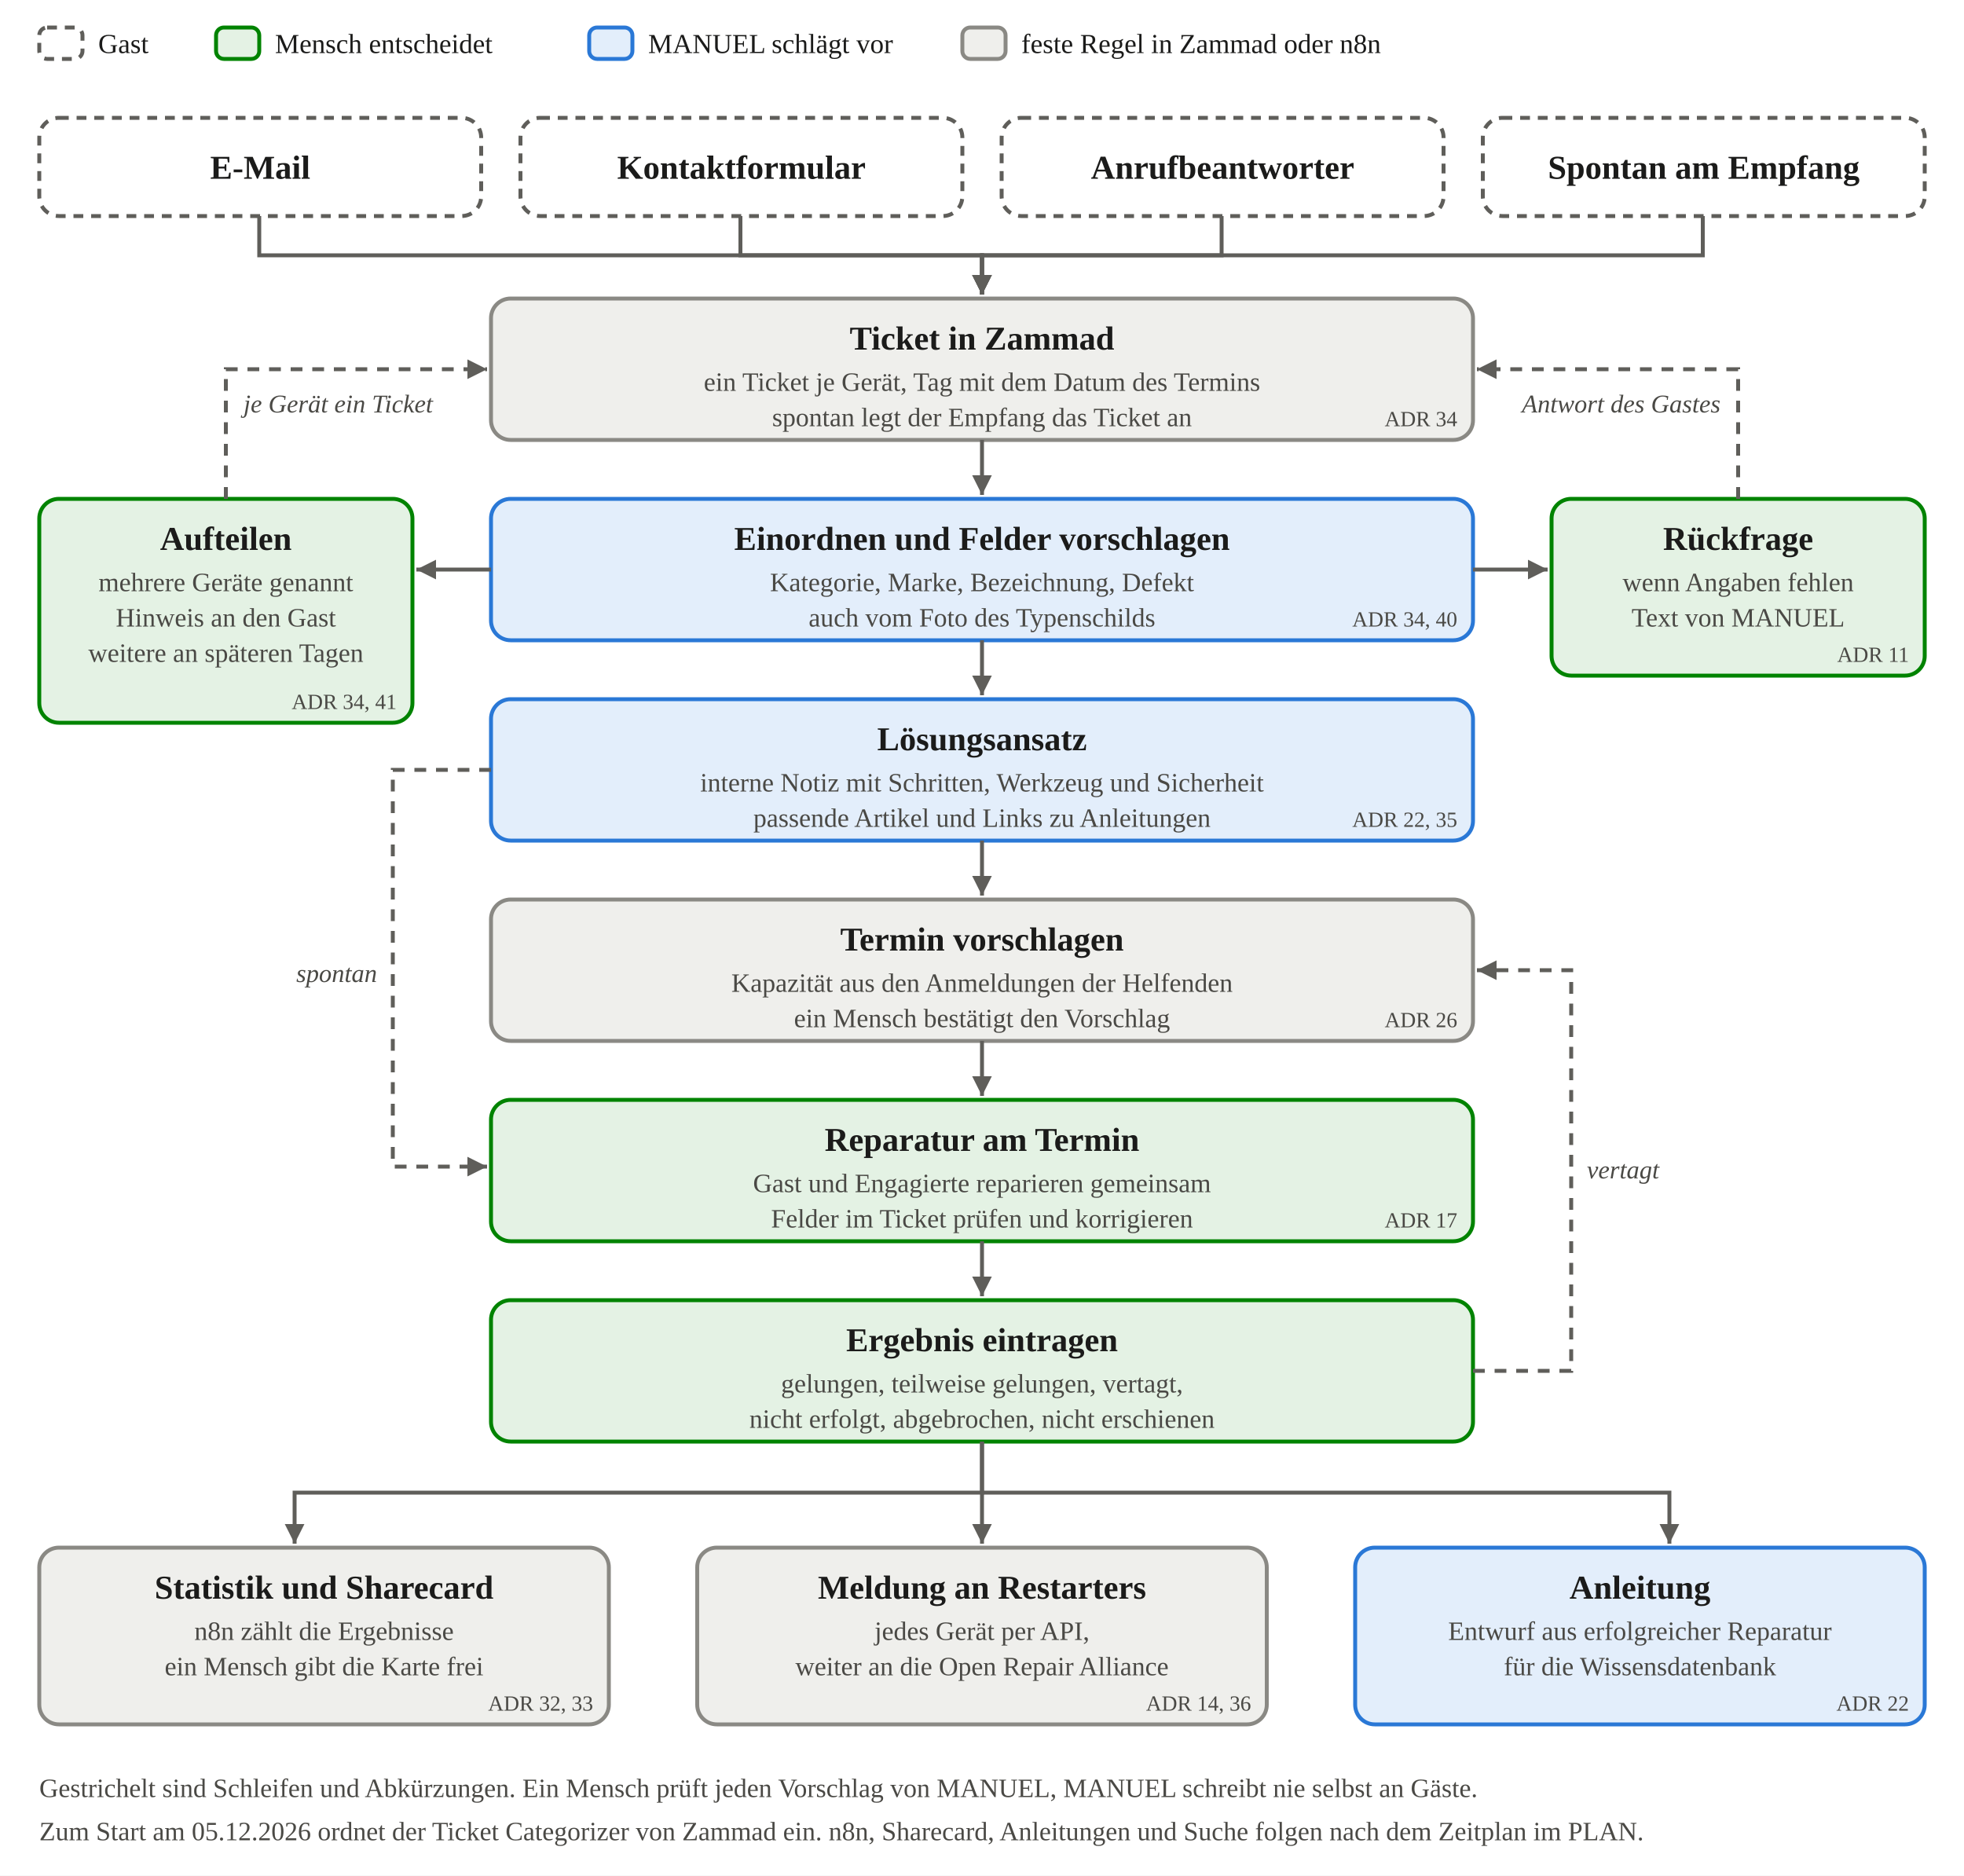
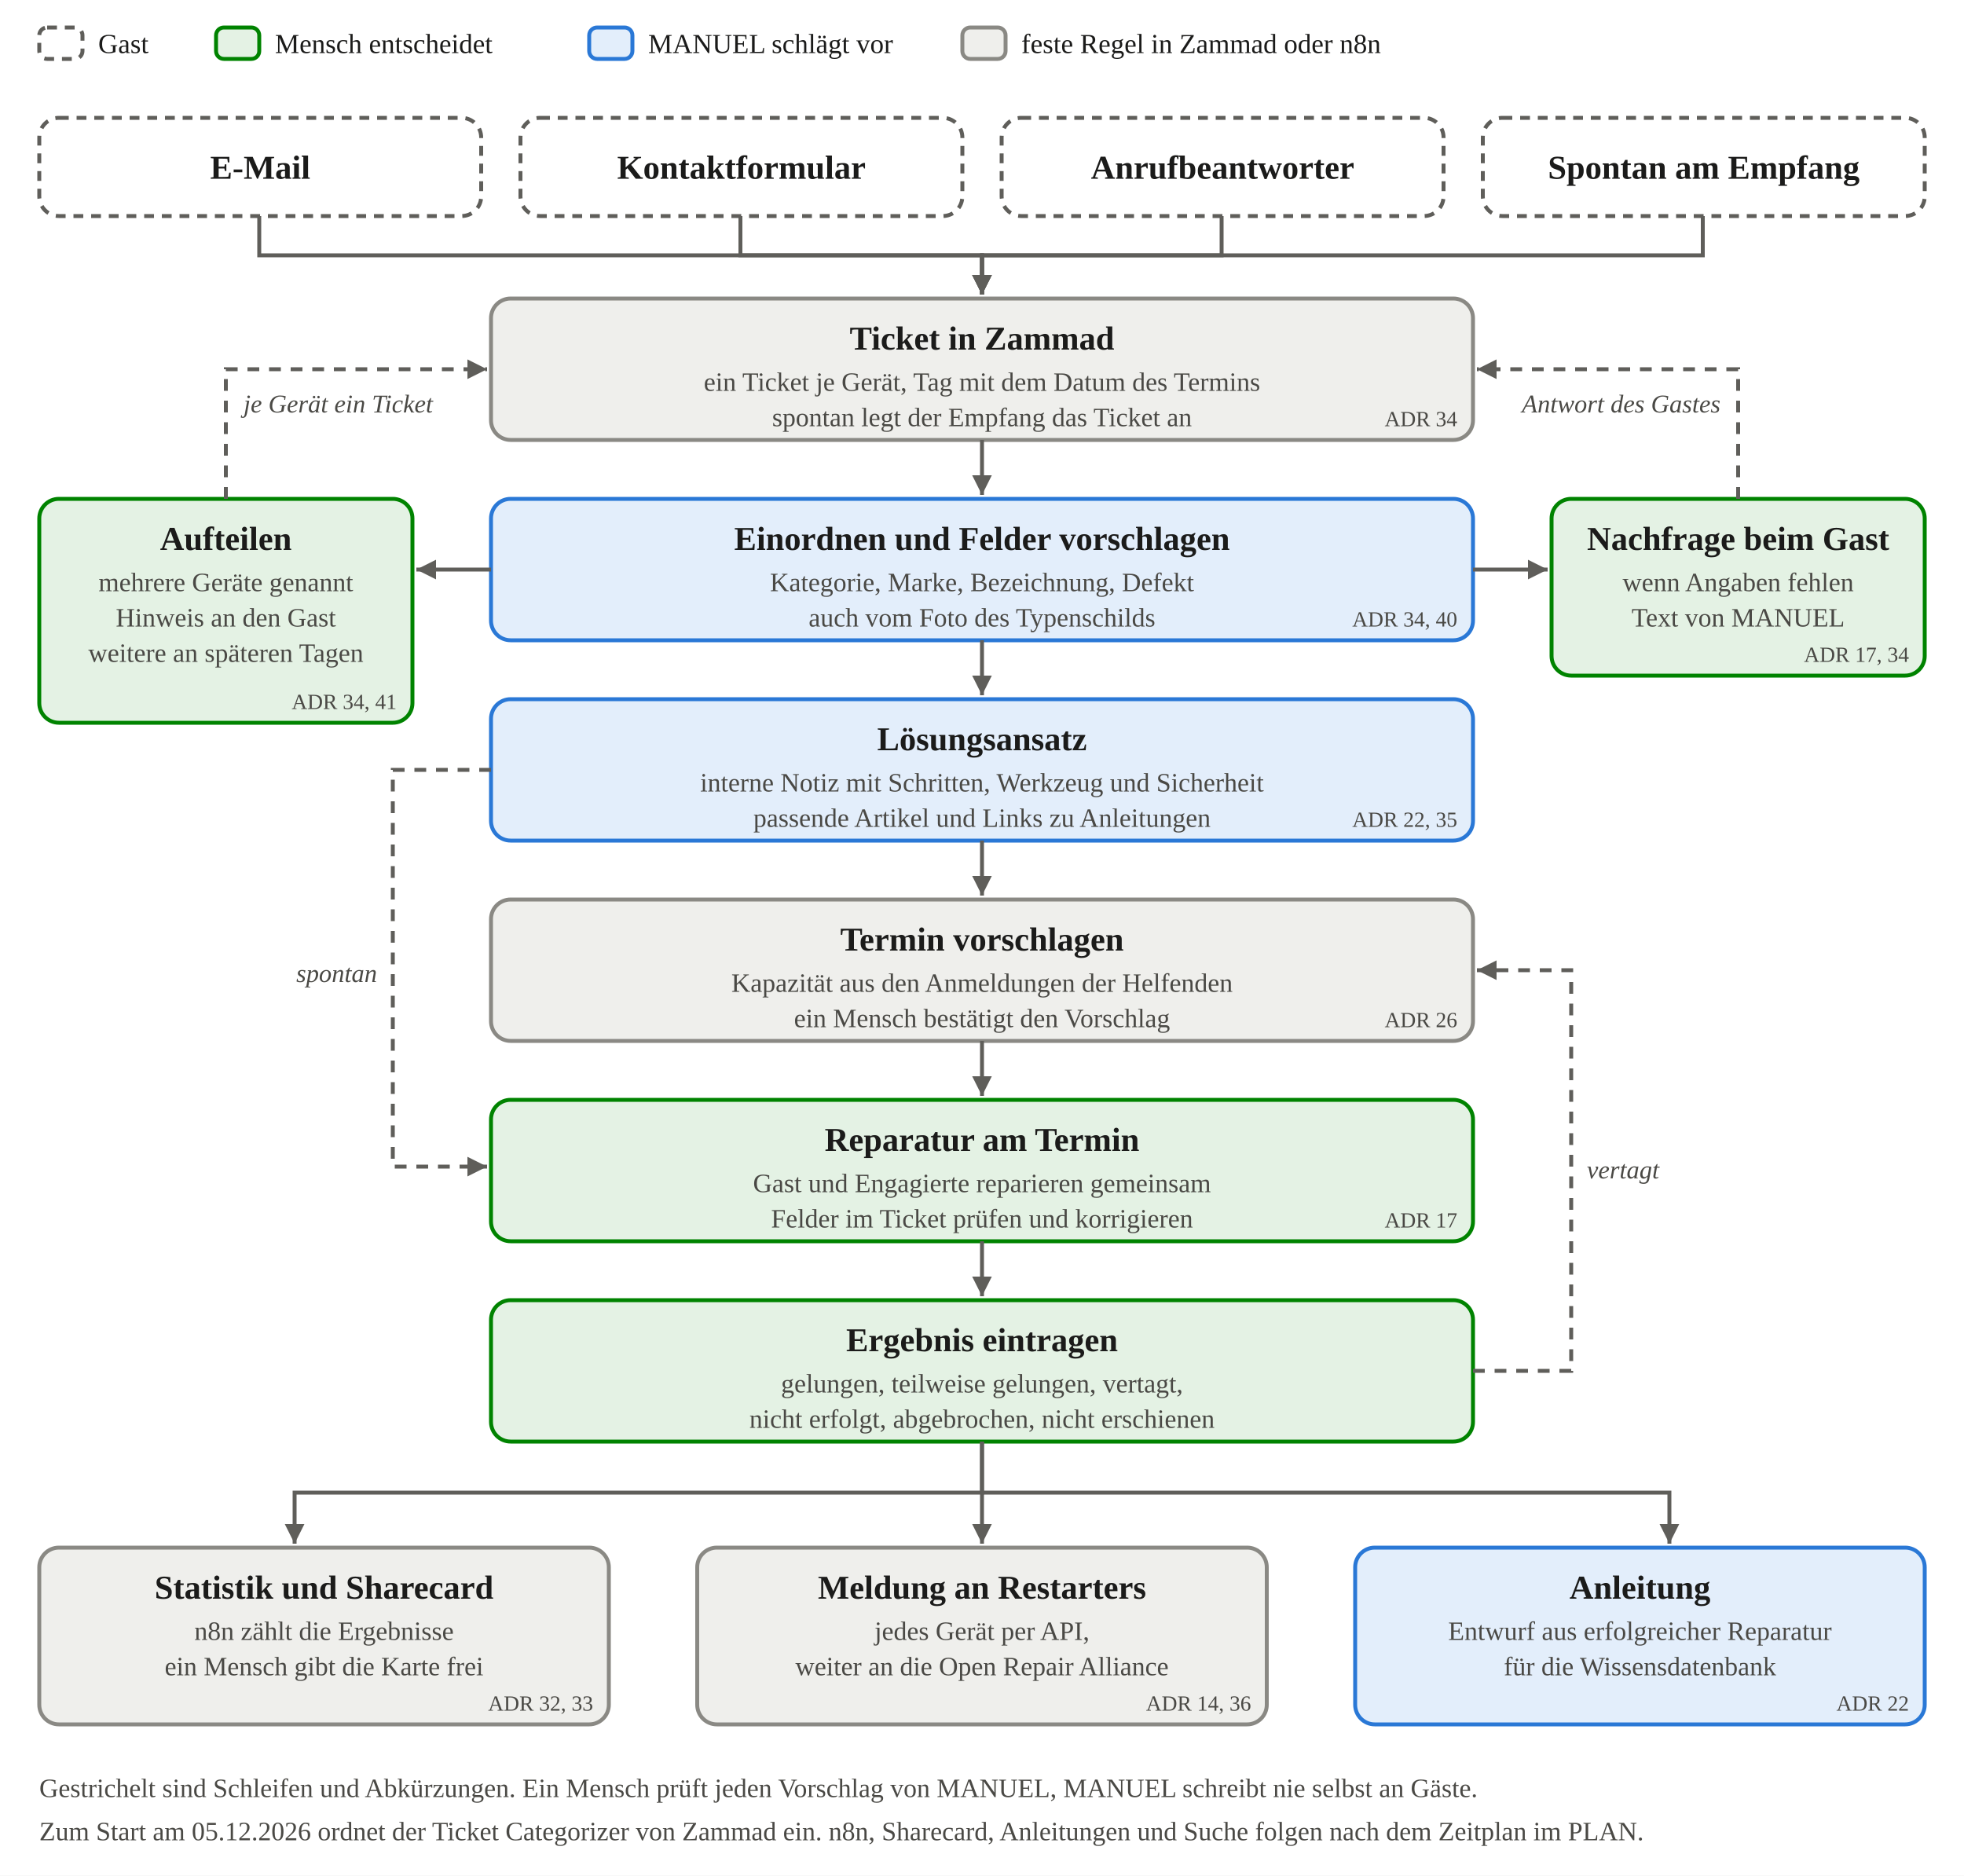
<svg xmlns="http://www.w3.org/2000/svg" viewBox="0 0 1000 955" width="1000" height="955" font-family="Source Sans 3, Source Sans Pro, Noto Sans, Liberation Sans, Arial, DejaVu Sans, sans-serif" role="img" aria-label="Ablauf einer Anfrage im Repair Café vom Eingang bis zur Meldung">
  <rect width="1000" height="955" fill="#ffffff" />
  <rect x="20" y="14" width="22" height="16" rx="4" fill="#ffffff" stroke="#5f5e5a" stroke-width="2" stroke-dasharray="5 4" />
  <text x="50" y="27" font-size="14" fill="#1b1b1a">Gast</text>
  <rect x="110" y="14" width="22" height="16" rx="4" fill="#e4f2e4" stroke="#008300" stroke-width="2" />
  <text x="140" y="27" font-size="14" fill="#1b1b1a">Mensch entscheidet</text>
  <rect x="300" y="14" width="22" height="16" rx="4" fill="#e3eefb" stroke="#2a78d6" stroke-width="2" />
  <text x="330" y="27" font-size="14" fill="#1b1b1a">MANUEL schlägt vor</text>
  <rect x="490" y="14" width="22" height="16" rx="4" fill="#efefec" stroke="#8a8984" stroke-width="2" />
  <text x="520" y="27" font-size="14" fill="#1b1b1a">feste Regel in Zammad oder n8n</text>
  <rect x="20" y="60" width="225" height="50" rx="10" fill="#ffffff" stroke="#5f5e5a" stroke-width="2" stroke-dasharray="5 4" />
  <text x="132.5" y="91.0" text-anchor="middle" font-size="17" font-weight="600" fill="#1b1b1a">E-Mail</text>
  <rect x="265" y="60" width="225" height="50" rx="10" fill="#ffffff" stroke="#5f5e5a" stroke-width="2" stroke-dasharray="5 4" />
  <text x="377.5" y="91.0" text-anchor="middle" font-size="17" font-weight="600" fill="#1b1b1a">Kontaktformular</text>
  <rect x="510" y="60" width="225" height="50" rx="10" fill="#ffffff" stroke="#5f5e5a" stroke-width="2" stroke-dasharray="5 4" />
  <text x="622.5" y="91.0" text-anchor="middle" font-size="17" font-weight="600" fill="#1b1b1a">Anrufbeantworter</text>
  <rect x="755" y="60" width="225" height="50" rx="10" fill="#ffffff" stroke="#5f5e5a" stroke-width="2" stroke-dasharray="5 4" />
  <text x="867.5" y="91.0" text-anchor="middle" font-size="17" font-weight="600" fill="#1b1b1a">Spontan am Empfang</text>
  <path d="M 132 110 L 132 130 L 500 130 L 500 150" fill="none" stroke="#5f5e5a" stroke-width="2" />
  <path d="M 500 150 L 495.0 140.0 L 505.0 140.0 Z" fill="#5f5e5a" />
  <path d="M 377 110 L 377 130 L 500 130 L 500 150" fill="none" stroke="#5f5e5a" stroke-width="2" />
  <path d="M 500 150 L 495.0 140.0 L 505.0 140.0 Z" fill="#5f5e5a" />
  <path d="M 622 110 L 622 130 L 500 130 L 500 150" fill="none" stroke="#5f5e5a" stroke-width="2" />
  <path d="M 500 150 L 495.0 140.0 L 505.0 140.0 Z" fill="#5f5e5a" />
  <path d="M 867 110 L 867 130 L 500 130 L 500 150" fill="none" stroke="#5f5e5a" stroke-width="2" />
  <path d="M 500 150 L 495.0 140.0 L 505.0 140.0 Z" fill="#5f5e5a" />
  <rect x="250" y="152" width="500" height="72" rx="10" fill="#efefec" stroke="#8a8984" stroke-width="2" />
  <text x="500.0" y="178" text-anchor="middle" font-size="17" font-weight="600" fill="#1b1b1a">Ticket in Zammad</text>
  <text x="500.0" y="199" text-anchor="middle" font-size="13.5" fill="#4a4945">ein Ticket je Gerät, Tag mit dem Datum des Termins</text>
  <text x="500.0" y="217" text-anchor="middle" font-size="13.5" fill="#4a4945">spontan legt der Empfang das Ticket an</text>
  <text x="742" y="217" text-anchor="end" font-size="11" fill="#4a4945">ADR 34</text>
  <path d="M 500 224 L 500 252" fill="none" stroke="#5f5e5a" stroke-width="2" />
  <path d="M 500 252 L 495.0 242.0 L 505.0 242.0 Z" fill="#5f5e5a" />
  <rect x="250" y="254" width="500" height="72" rx="10" fill="#e3eefb" stroke="#2a78d6" stroke-width="2" />
  <text x="500.0" y="280" text-anchor="middle" font-size="17" font-weight="600" fill="#1b1b1a">Einordnen und Felder vorschlagen</text>
  <text x="500.0" y="301" text-anchor="middle" font-size="13.5" fill="#4a4945">Kategorie, Marke, Bezeichnung, Defekt</text>
  <text x="500.0" y="319" text-anchor="middle" font-size="13.5" fill="#4a4945">auch vom Foto des Typenschilds</text>
  <text x="742" y="319" text-anchor="end" font-size="11" fill="#4a4945">ADR 34, 40</text>
  <rect x="20" y="254" width="190" height="114" rx="10" fill="#e4f2e4" stroke="#008300" stroke-width="2" />
  <text x="115.0" y="280" text-anchor="middle" font-size="17" font-weight="600" fill="#1b1b1a">Aufteilen</text>
  <text x="115.0" y="301" text-anchor="middle" font-size="13.5" fill="#4a4945">mehrere Geräte genannt</text>
  <text x="115.0" y="319" text-anchor="middle" font-size="13.5" fill="#4a4945">Hinweis an den Gast</text>
  <text x="115.0" y="337" text-anchor="middle" font-size="13.5" fill="#4a4945">weitere an späteren Tagen</text>
  <text x="202" y="361" text-anchor="end" font-size="11" fill="#4a4945">ADR 34, 41</text>
  <path d="M 250 290 L 212 290" fill="none" stroke="#5f5e5a" stroke-width="2" />
  <path d="M 212 290 L 222.0 285.0 L 222.0 295.0 Z" fill="#5f5e5a" />
  <path d="M 115 254 L 115 188 L 248 188" fill="none" stroke="#5f5e5a" stroke-width="2" stroke-dasharray="6 5" />
  <path d="M 248 188 L 238.0 193.0 L 238.0 183.0 Z" fill="#5f5e5a" />
  <text x="124" y="210" text-anchor="start" font-size="13" font-style="italic" fill="#4a4945">je Gerät ein Ticket</text>
  <rect x="790" y="254" width="190" height="90" rx="10" fill="#e4f2e4" stroke="#008300" stroke-width="2" />
-   <text x="885.0" y="280" text-anchor="middle" font-size="17" font-weight="600" fill="#1b1b1a">Rückfrage</text>
+   <text x="885.0" y="280" text-anchor="middle" font-size="17" font-weight="600" fill="#1b1b1a">Nachfrage beim Gast</text>
  <text x="885.0" y="301" text-anchor="middle" font-size="13.5" fill="#4a4945">wenn Angaben fehlen</text>
  <text x="885.0" y="319" text-anchor="middle" font-size="13.5" fill="#4a4945">Text von MANUEL</text>
-   <text x="972" y="337" text-anchor="end" font-size="11" fill="#4a4945">ADR 11</text>
+   <text x="972" y="337" text-anchor="end" font-size="11" fill="#4a4945">ADR 17, 34</text>
  <path d="M 750 290 L 788 290" fill="none" stroke="#5f5e5a" stroke-width="2" />
  <path d="M 788 290 L 778.0 295.0 L 778.0 285.0 Z" fill="#5f5e5a" />
  <path d="M 885 254 L 885 188 L 752 188" fill="none" stroke="#5f5e5a" stroke-width="2" stroke-dasharray="6 5" />
  <path d="M 752 188 L 762.0 183.0 L 762.0 193.0 Z" fill="#5f5e5a" />
  <text x="876" y="210" text-anchor="end" font-size="13" font-style="italic" fill="#4a4945">Antwort des Gastes</text>
  <path d="M 500 326 L 500 354" fill="none" stroke="#5f5e5a" stroke-width="2" />
  <path d="M 500 354 L 495.0 344.0 L 505.0 344.0 Z" fill="#5f5e5a" />
  <rect x="250" y="356" width="500" height="72" rx="10" fill="#e3eefb" stroke="#2a78d6" stroke-width="2" />
  <text x="500.0" y="382" text-anchor="middle" font-size="17" font-weight="600" fill="#1b1b1a">Lösungsansatz</text>
  <text x="500.0" y="403" text-anchor="middle" font-size="13.5" fill="#4a4945">interne Notiz mit Schritten, Werkzeug und Sicherheit</text>
  <text x="500.0" y="421" text-anchor="middle" font-size="13.5" fill="#4a4945">passende Artikel und Links zu Anleitungen</text>
  <text x="742" y="421" text-anchor="end" font-size="11" fill="#4a4945">ADR 22, 35</text>
  <path d="M 500 428 L 500 456" fill="none" stroke="#5f5e5a" stroke-width="2" />
  <path d="M 500 456 L 495.0 446.0 L 505.0 446.0 Z" fill="#5f5e5a" />
  <rect x="250" y="458" width="500" height="72" rx="10" fill="#efefec" stroke="#8a8984" stroke-width="2" />
  <text x="500.0" y="484" text-anchor="middle" font-size="17" font-weight="600" fill="#1b1b1a">Termin vorschlagen</text>
  <text x="500.0" y="505" text-anchor="middle" font-size="13.5" fill="#4a4945">Kapazität aus den Anmeldungen der Helfenden</text>
  <text x="500.0" y="523" text-anchor="middle" font-size="13.5" fill="#4a4945">ein Mensch bestätigt den Vorschlag</text>
  <text x="742" y="523" text-anchor="end" font-size="11" fill="#4a4945">ADR 26</text>
  <path d="M 500 530 L 500 558" fill="none" stroke="#5f5e5a" stroke-width="2" />
  <path d="M 500 558 L 495.0 548.0 L 505.0 548.0 Z" fill="#5f5e5a" />
  <path d="M 250 392 L 200 392 L 200 594 L 248 594" fill="none" stroke="#5f5e5a" stroke-width="2" stroke-dasharray="6 5" />
  <path d="M 248 594 L 238.0 599.0 L 238.0 589.0 Z" fill="#5f5e5a" />
  <text x="192" y="500" text-anchor="end" font-size="13" font-style="italic" fill="#4a4945">spontan</text>
  <rect x="250" y="560" width="500" height="72" rx="10" fill="#e4f2e4" stroke="#008300" stroke-width="2" />
  <text x="500.0" y="586" text-anchor="middle" font-size="17" font-weight="600" fill="#1b1b1a">Reparatur am Termin</text>
  <text x="500.0" y="607" text-anchor="middle" font-size="13.5" fill="#4a4945">Gast und Engagierte reparieren gemeinsam</text>
  <text x="500.0" y="625" text-anchor="middle" font-size="13.5" fill="#4a4945">Felder im Ticket prüfen und korrigieren</text>
  <text x="742" y="625" text-anchor="end" font-size="11" fill="#4a4945">ADR 17</text>
  <path d="M 500 632 L 500 660" fill="none" stroke="#5f5e5a" stroke-width="2" />
  <path d="M 500 660 L 495.0 650.0 L 505.0 650.0 Z" fill="#5f5e5a" />
  <rect x="250" y="662" width="500" height="72" rx="10" fill="#e4f2e4" stroke="#008300" stroke-width="2" />
  <text x="500.0" y="688" text-anchor="middle" font-size="17" font-weight="600" fill="#1b1b1a">Ergebnis eintragen</text>
  <text x="500.0" y="709" text-anchor="middle" font-size="13.5" fill="#4a4945">gelungen, teilweise gelungen, vertagt,</text>
  <text x="500.0" y="727" text-anchor="middle" font-size="13.5" fill="#4a4945">nicht erfolgt, abgebrochen, nicht erschienen</text>
  <path d="M 750 698 L 800 698 L 800 494 L 752 494" fill="none" stroke="#5f5e5a" stroke-width="2" stroke-dasharray="6 5" />
  <path d="M 752 494 L 762.0 489.0 L 762.0 499.0 Z" fill="#5f5e5a" />
  <text x="808" y="600" text-anchor="start" font-size="13" font-style="italic" fill="#4a4945">vertagt</text>
  <path d="M 500 734 L 500 760 L 150 760 L 150 786" fill="none" stroke="#5f5e5a" stroke-width="2" />
  <path d="M 150 786 L 145.0 776.0 L 155.0 776.0 Z" fill="#5f5e5a" />
  <path d="M 500 734 L 500 786" fill="none" stroke="#5f5e5a" stroke-width="2" />
  <path d="M 500 786 L 495.0 776.0 L 505.0 776.0 Z" fill="#5f5e5a" />
  <path d="M 500 760 L 850 760 L 850 786" fill="none" stroke="#5f5e5a" stroke-width="2" />
  <path d="M 850 786 L 845.0 776.0 L 855.0 776.0 Z" fill="#5f5e5a" />
  <rect x="20" y="788" width="290" height="90" rx="10" fill="#efefec" stroke="#8a8984" stroke-width="2" />
  <text x="165.0" y="814" text-anchor="middle" font-size="17" font-weight="600" fill="#1b1b1a">Statistik und Sharecard</text>
  <text x="165.0" y="835" text-anchor="middle" font-size="13.5" fill="#4a4945">n8n zählt die Ergebnisse</text>
  <text x="165.0" y="853" text-anchor="middle" font-size="13.5" fill="#4a4945">ein Mensch gibt die Karte frei</text>
  <text x="302" y="871" text-anchor="end" font-size="11" fill="#4a4945">ADR 32, 33</text>
  <rect x="355" y="788" width="290" height="90" rx="10" fill="#efefec" stroke="#8a8984" stroke-width="2" />
  <text x="500.0" y="814" text-anchor="middle" font-size="17" font-weight="600" fill="#1b1b1a">Meldung an Restarters</text>
  <text x="500.0" y="835" text-anchor="middle" font-size="13.5" fill="#4a4945">jedes Gerät per API,</text>
  <text x="500.0" y="853" text-anchor="middle" font-size="13.5" fill="#4a4945">weiter an die Open Repair Alliance</text>
  <text x="637" y="871" text-anchor="end" font-size="11" fill="#4a4945">ADR 14, 36</text>
  <rect x="690" y="788" width="290" height="90" rx="10" fill="#e3eefb" stroke="#2a78d6" stroke-width="2" />
  <text x="835.0" y="814" text-anchor="middle" font-size="17" font-weight="600" fill="#1b1b1a">Anleitung</text>
  <text x="835.0" y="835" text-anchor="middle" font-size="13.5" fill="#4a4945">Entwurf aus erfolgreicher Reparatur</text>
  <text x="835.0" y="853" text-anchor="middle" font-size="13.5" fill="#4a4945">für die Wissensdatenbank</text>
  <text x="972" y="871" text-anchor="end" font-size="11" fill="#4a4945">ADR 22</text>
  <text x="20" y="915" font-size="13.5" fill="#4a4945">Gestrichelt sind Schleifen und Abkürzungen. Ein Mensch prüft jeden Vorschlag von MANUEL, MANUEL schreibt nie selbst an Gäste.</text>
  <text x="20" y="937" font-size="13.5" fill="#4a4945">Zum Start am 05.12.2026 ordnet der Ticket Categorizer von Zammad ein. n8n, Sharecard, Anleitungen und Suche folgen nach dem Zeitplan im PLAN.</text>
</svg>
